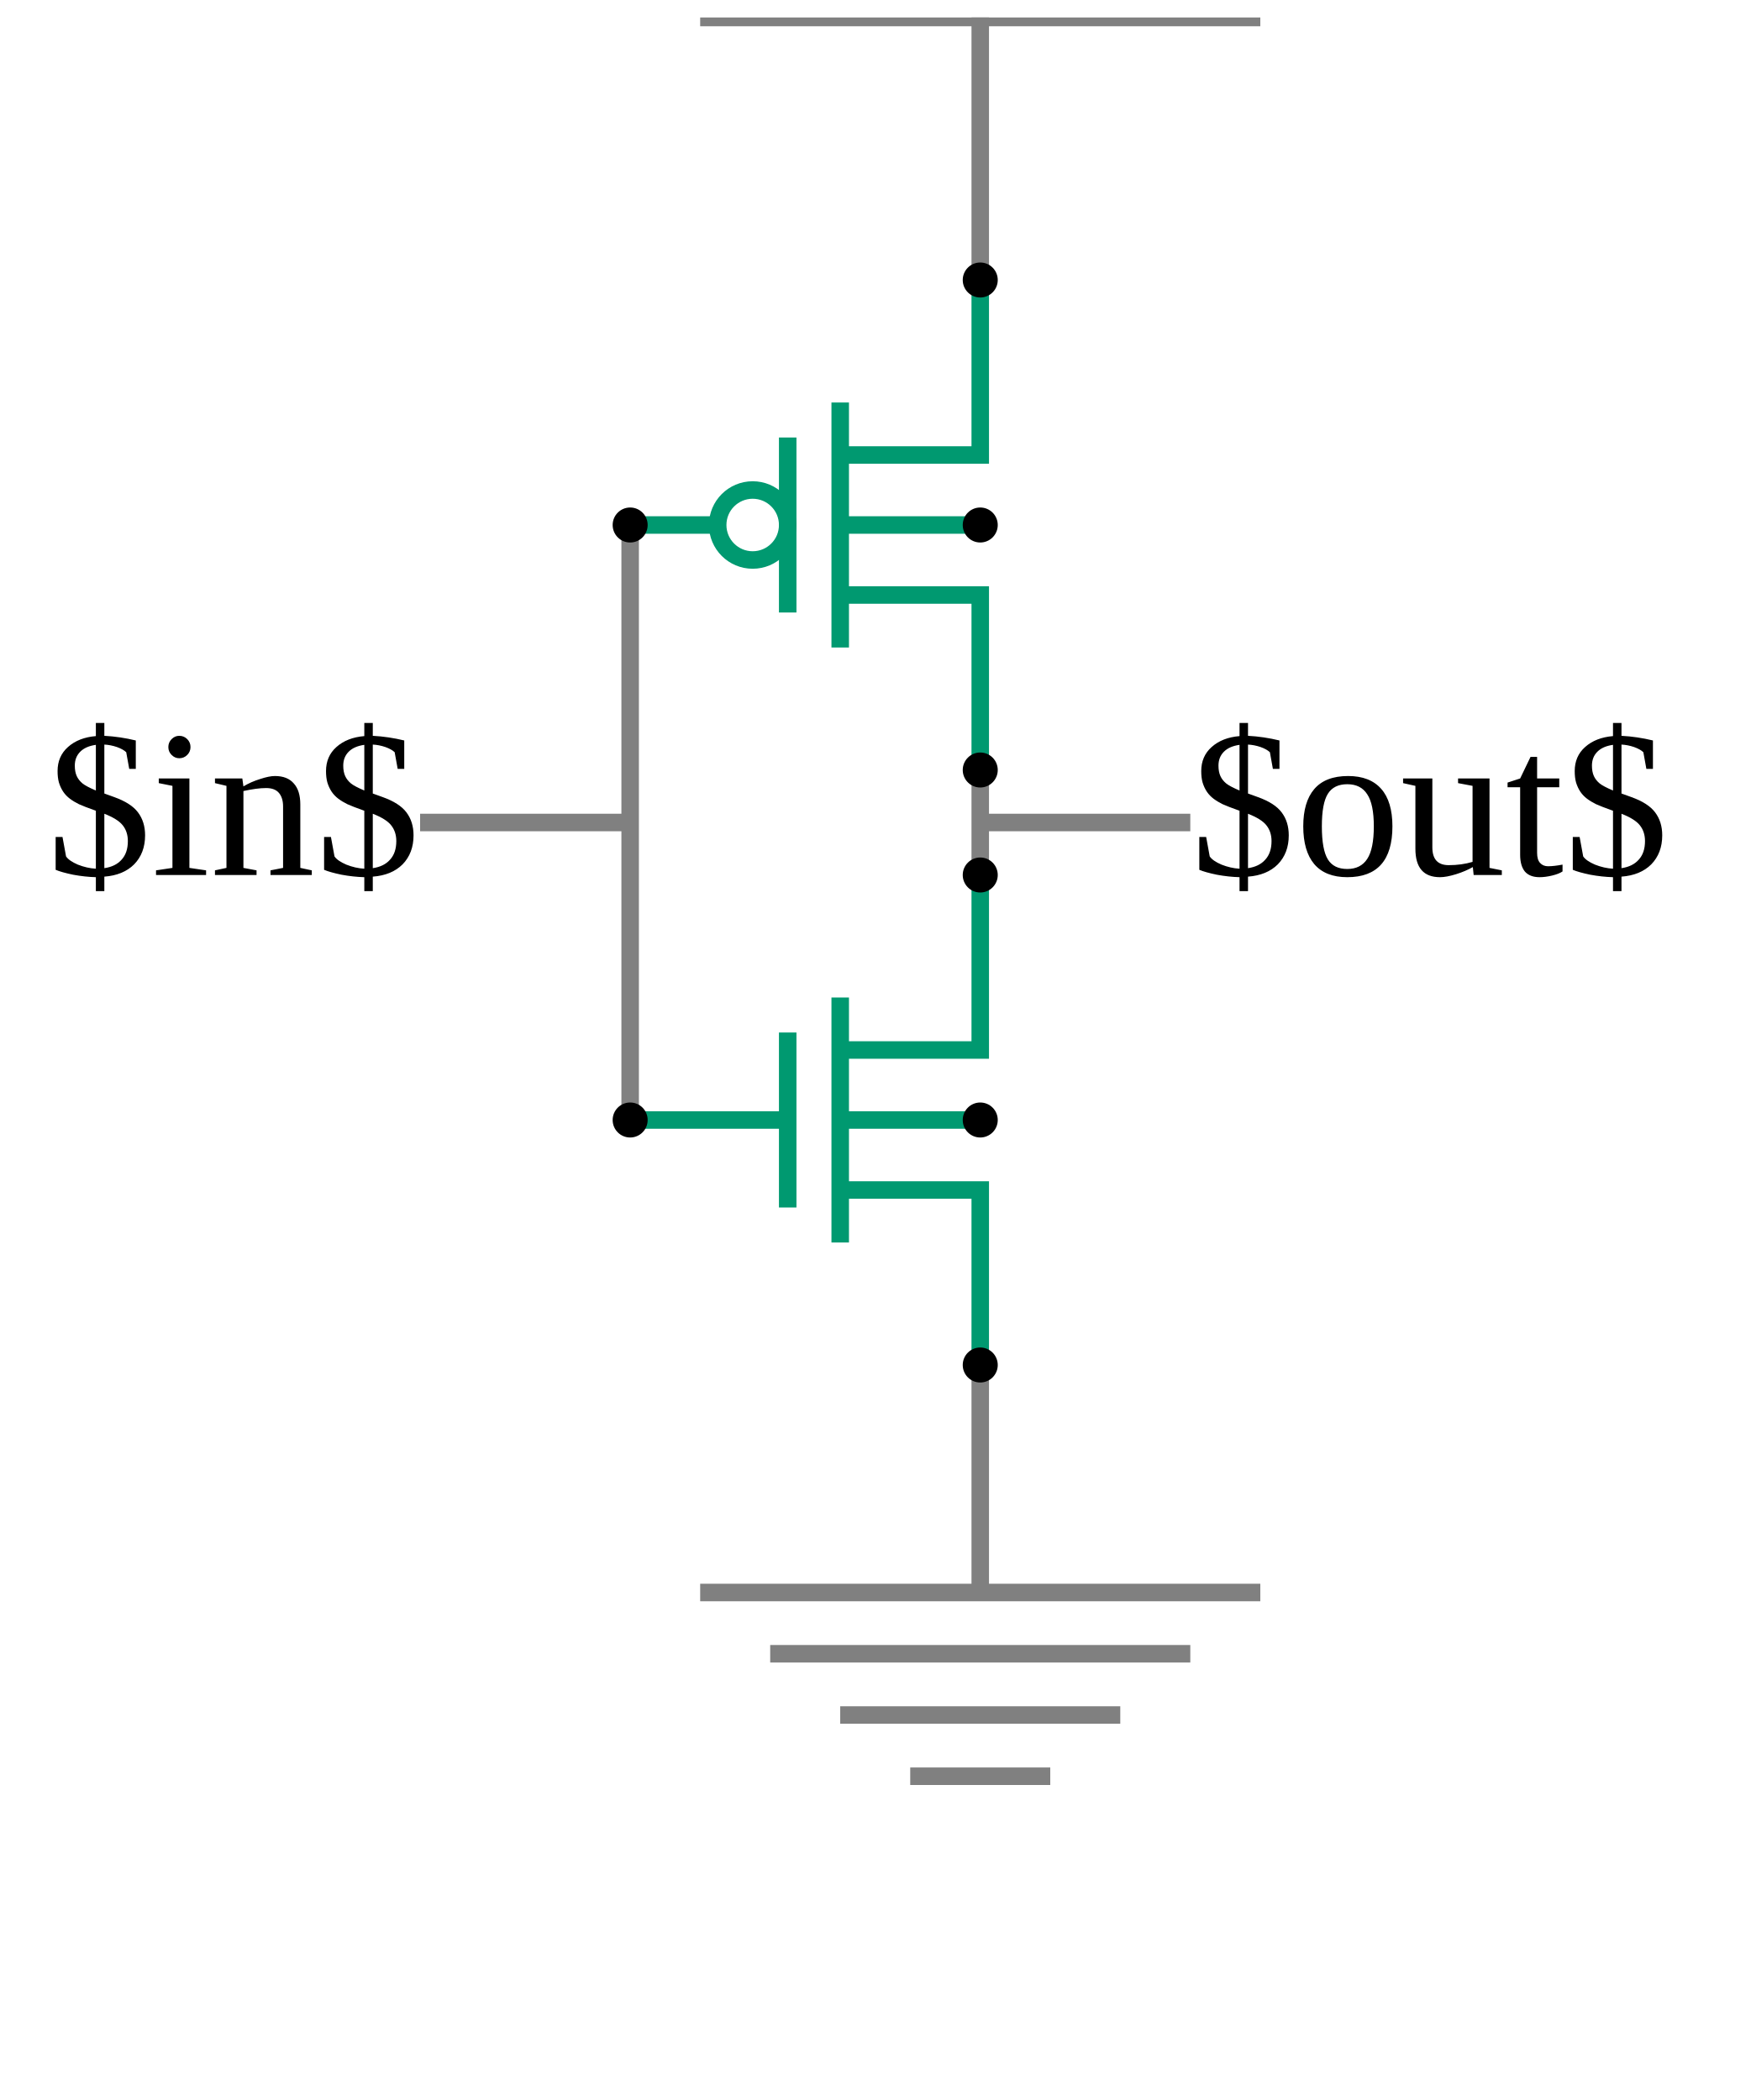
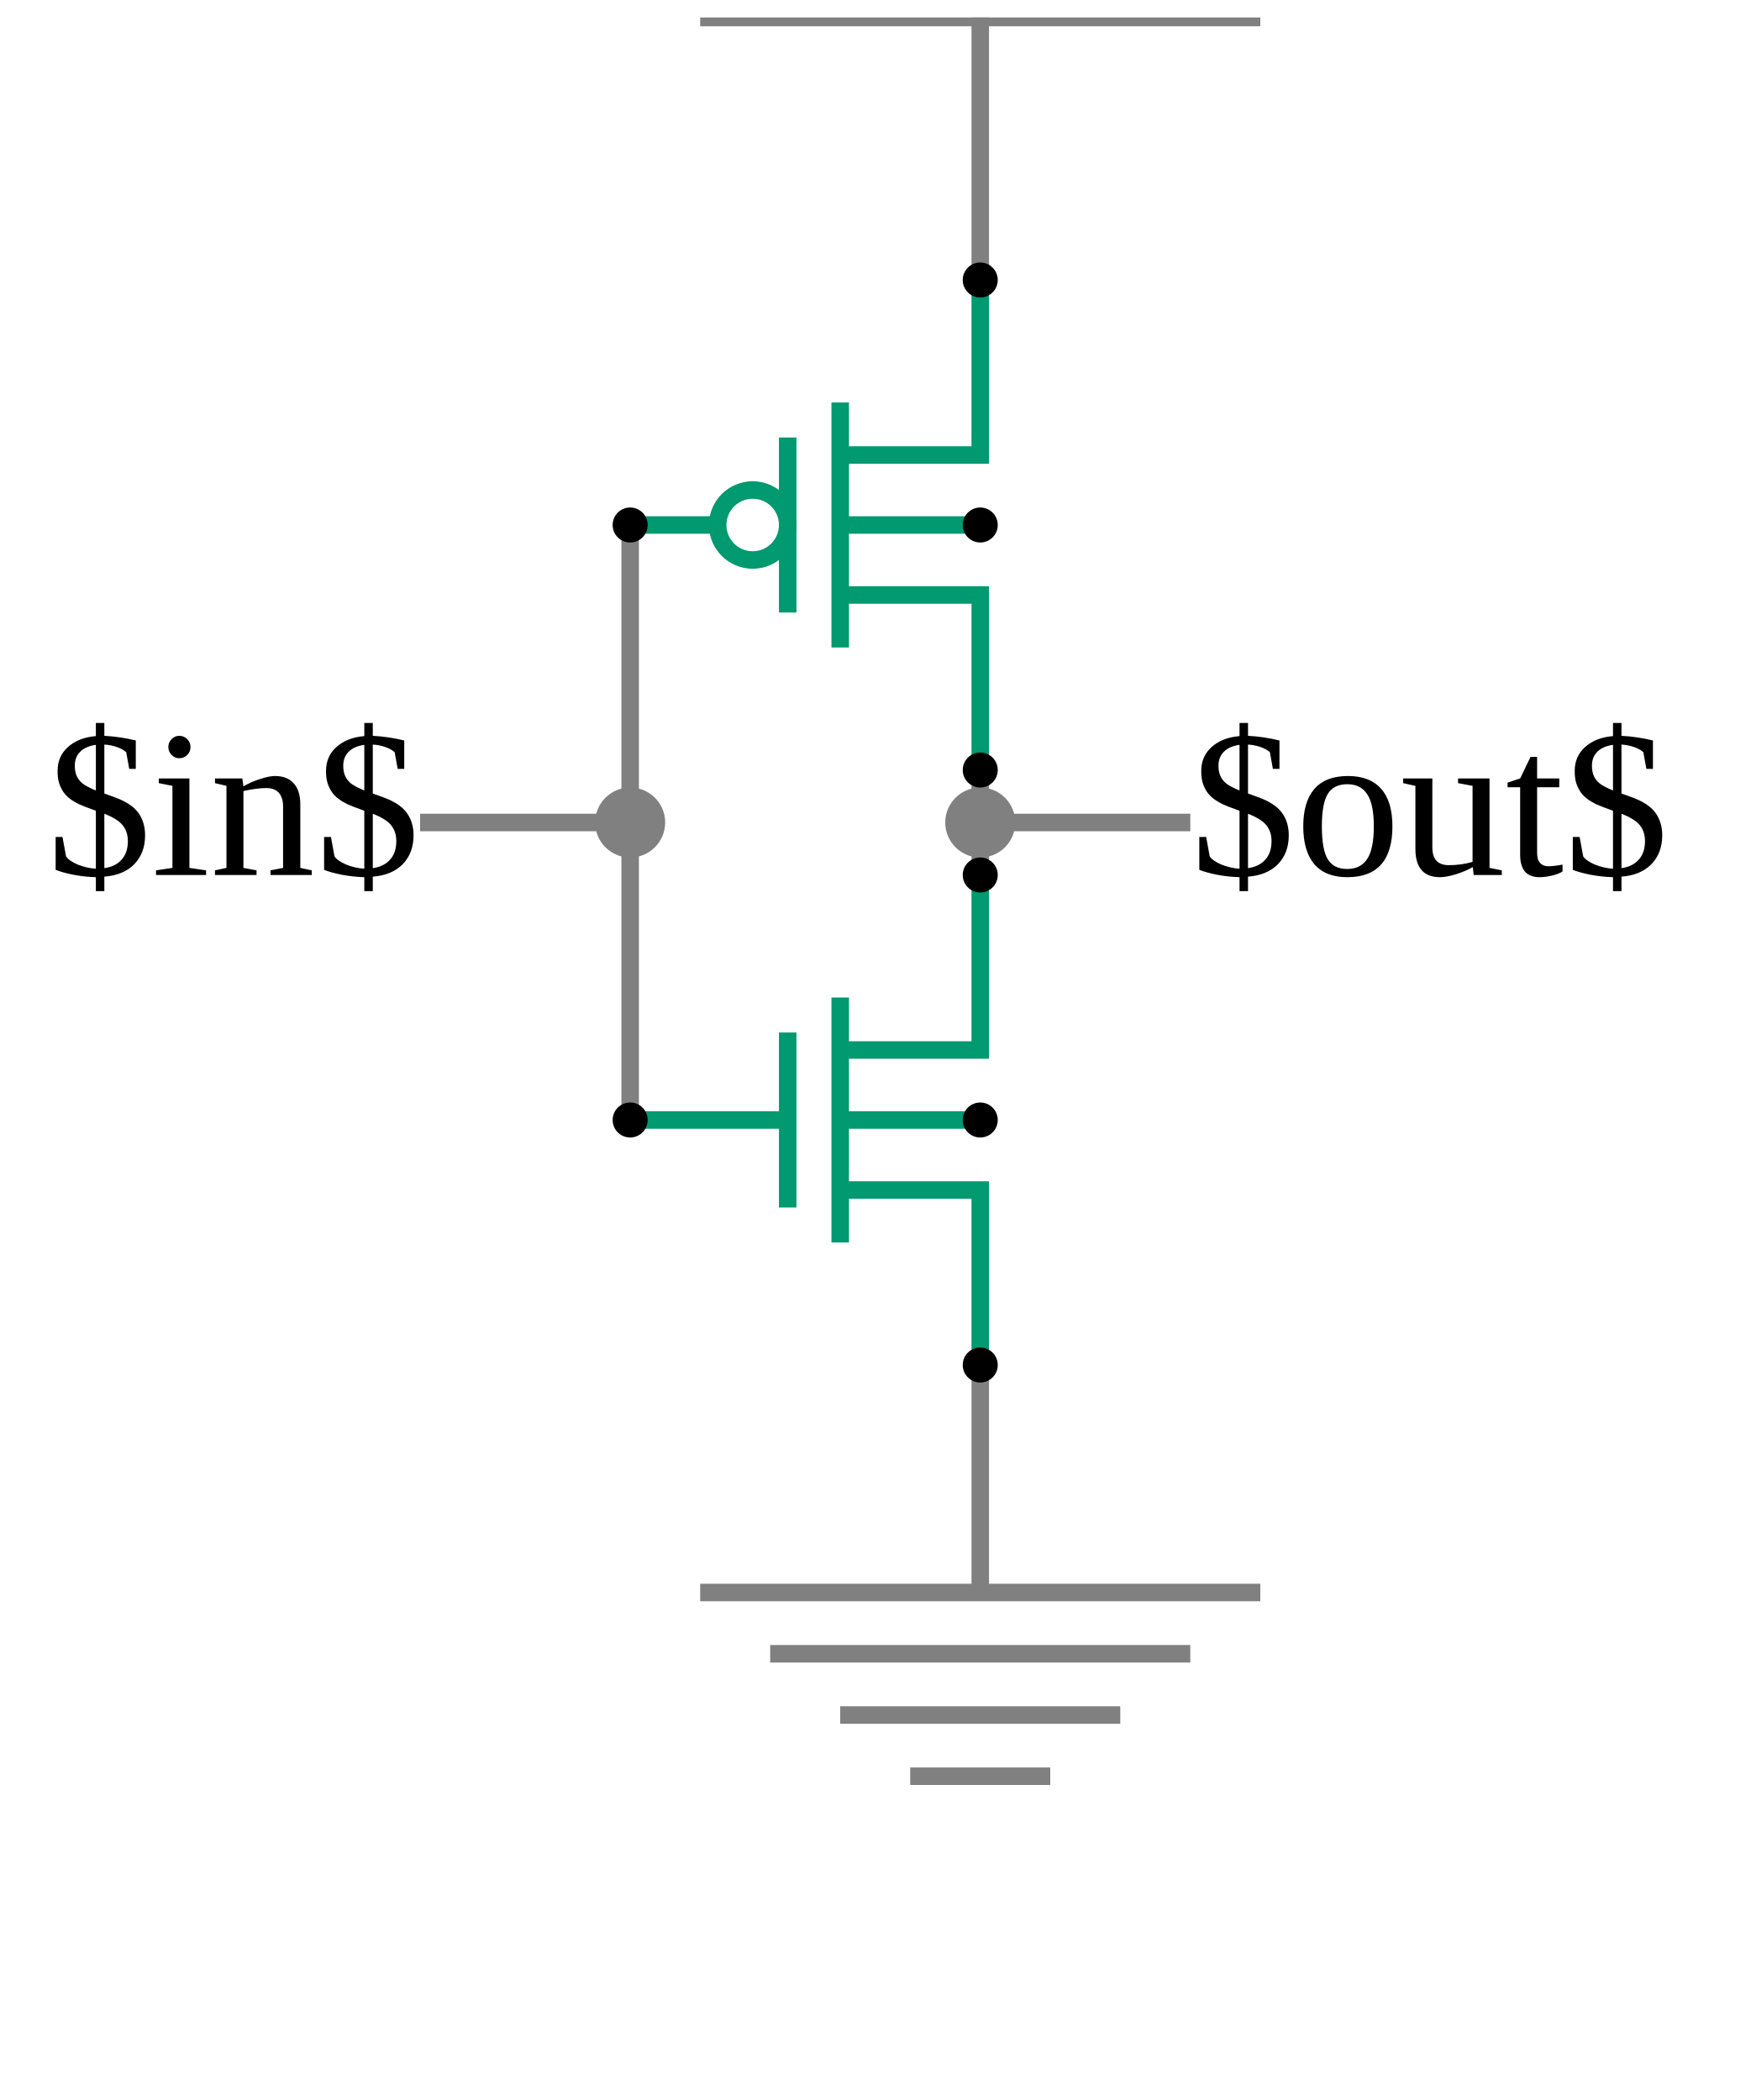
<svg xmlns="http://www.w3.org/2000/svg" xmlns:xlink="http://www.w3.org/1999/xlink" width="100" height="120" viewBox="0 0 100 120" version="1.1" id="svg21808">
  <style id="style1451">
.pin {
fill:#000000;
stroke:none;
}
</style>
  <defs id="defs21805">
    <symbol id="gnd">
      <g id="g406">
        <line x1="16" x2="16" y1="0" y2="13" stroke="currentColor" id="line399" />
        <line x1="0" x2="32" y1="13" y2="13" stroke="currentColor" id="line401" />
        <line x1="4" x2="28" y1="16.5" y2="16.5" stroke="currentColor" id="line983" />
        <line x1="8" x2="24" y1="20" y2="20" stroke="currentColor" id="line986-3" />
        <line x1="12" x2="20" y1="23.5" y2="23.5" stroke="currentColor" id="line988-6" />
      </g>
    </symbol>
    <symbol id="vdd">
      <g id="g15498">
        <line x1="0" x2="32" y1="0" y2="0" stroke="currentColor" id="line4799" />
        <line x1="16" x2="16" y1="0" y2="15" stroke="currentColor" id="line4801" />
      </g>
    </symbol>
    <symbol id="nmos">
      <g id="g25">
        <line x1="14" x2="14" y1="9" y2="23" stroke="currentColor" id="line19" />
        <line x1="2" x2="11" y1="16" y2="16" stroke="currentColor" id="line20" />
        <line x1="11" x2="11" y1="11" y2="21" stroke="currentColor" id="line21" />
        <path d="m 14,20 h 8 v 10" id="path21" fill="none" stroke="currentColor" />
        <path d="m 14,12 h 8 V 2" id="path22" fill="none" stroke="currentColor" />
        <line x1="14" x2="22" y1="16" y2="16" stroke="currentColor" id="line22" />
        <circle class="pin" fill="#000000" id="circle22" cx="22" cy="2" r="1" />
        <circle id="circle23" class="pin" fill="#000000" cx="22" cy="16" r="1" />
        <circle id="circle24" class="pin" fill="#000000" cx="2" cy="16" r="1" />
        <circle class="pin" fill="#000000" cx="22" cy="30" r="1" id="circle25" />
      </g>
    </symbol>
    <symbol id="pmos">
      <g id="g19">
        <line x1="14" x2="14" y1="9" y2="23" stroke="currentColor" id="semiCond" />
        <line x1="2" x2="7" y1="16" y2="16" stroke="currentColor" id="gateIn" />
        <line x1="11" x2="11" y1="11" y2="21" stroke="currentColor" id="gate" />
        <path d="m 14,20 h 8 v 10" id="path18" fill="none" stroke="currentColor" />
        <path d="m 14,12 h 8 V 2" id="drain" fill="none" stroke="currentColor" />
        <line x1="14" x2="22" y1="16" y2="16" stroke="currentColor" id="bulkIn" />
        <circle id="circle21294" cx="9" cy="16" r="2" fill="none" stroke="currentColor" />
        <circle class="pin" fill="#000000" id="drainPin" cx="22" cy="2" r="1" />
        <circle id="bulkPin" class="pin" fill="#000000" cx="22" cy="16" r="1" />
        <circle id="gatePin" class="pin" fill="#000000" cx="2" cy="16" r="1" />
        <circle class="pin" fill="#000000" cx="22" cy="30" r="1" id="sourcePin" />
      </g>
    </symbol>
  </defs>
  <g id="wires" color="grey" stroke-width="1" stroke-linejoin="round">
    <line x1="36" x2="36" y1="64" y2="30" stroke="currentColor" id="line15397" style="display:inline" />
    <line x1="56" x2="56" y1="50" y2="44" stroke="currentColor" id="line15399" style="display:inline" />
    <line x1="24" x2="36" y1="47" y2="47" stroke="currentColor" id="line15401" style="display:inline" />
    <line x1="56" x2="68" y1="47" y2="47" stroke="currentColor" id="line15403" style="display:inline" />
    <use xlink:href="#gnd" id="use15419" transform="translate(40,78)" />
    <use xlink:href="#vdd" id="use15706" transform="translate(40,1)" />
+     <circle id="circle2011" cx="36" cy="47" r="2" fill="currentColor" stroke="none" />
+     <circle id="circle1" cx="56" cy="47" r="2" fill="currentColor" stroke="none" />
  </g>
  <g id="elements" color="#009970">
    <use xlink:href="#nmos" id="use26253" transform="translate(34,48)" />
    <use xlink:href="#pmos" id="use6153" transform="translate(34,14)" />
  </g>
  <text x="24" y="50" id="text1638" text-anchor="end" xml:space="default">$in$</text>
  <text x="68" y="50" id="text7252" text-anchor="begin" xml:space="default">$out$</text>
</svg>
